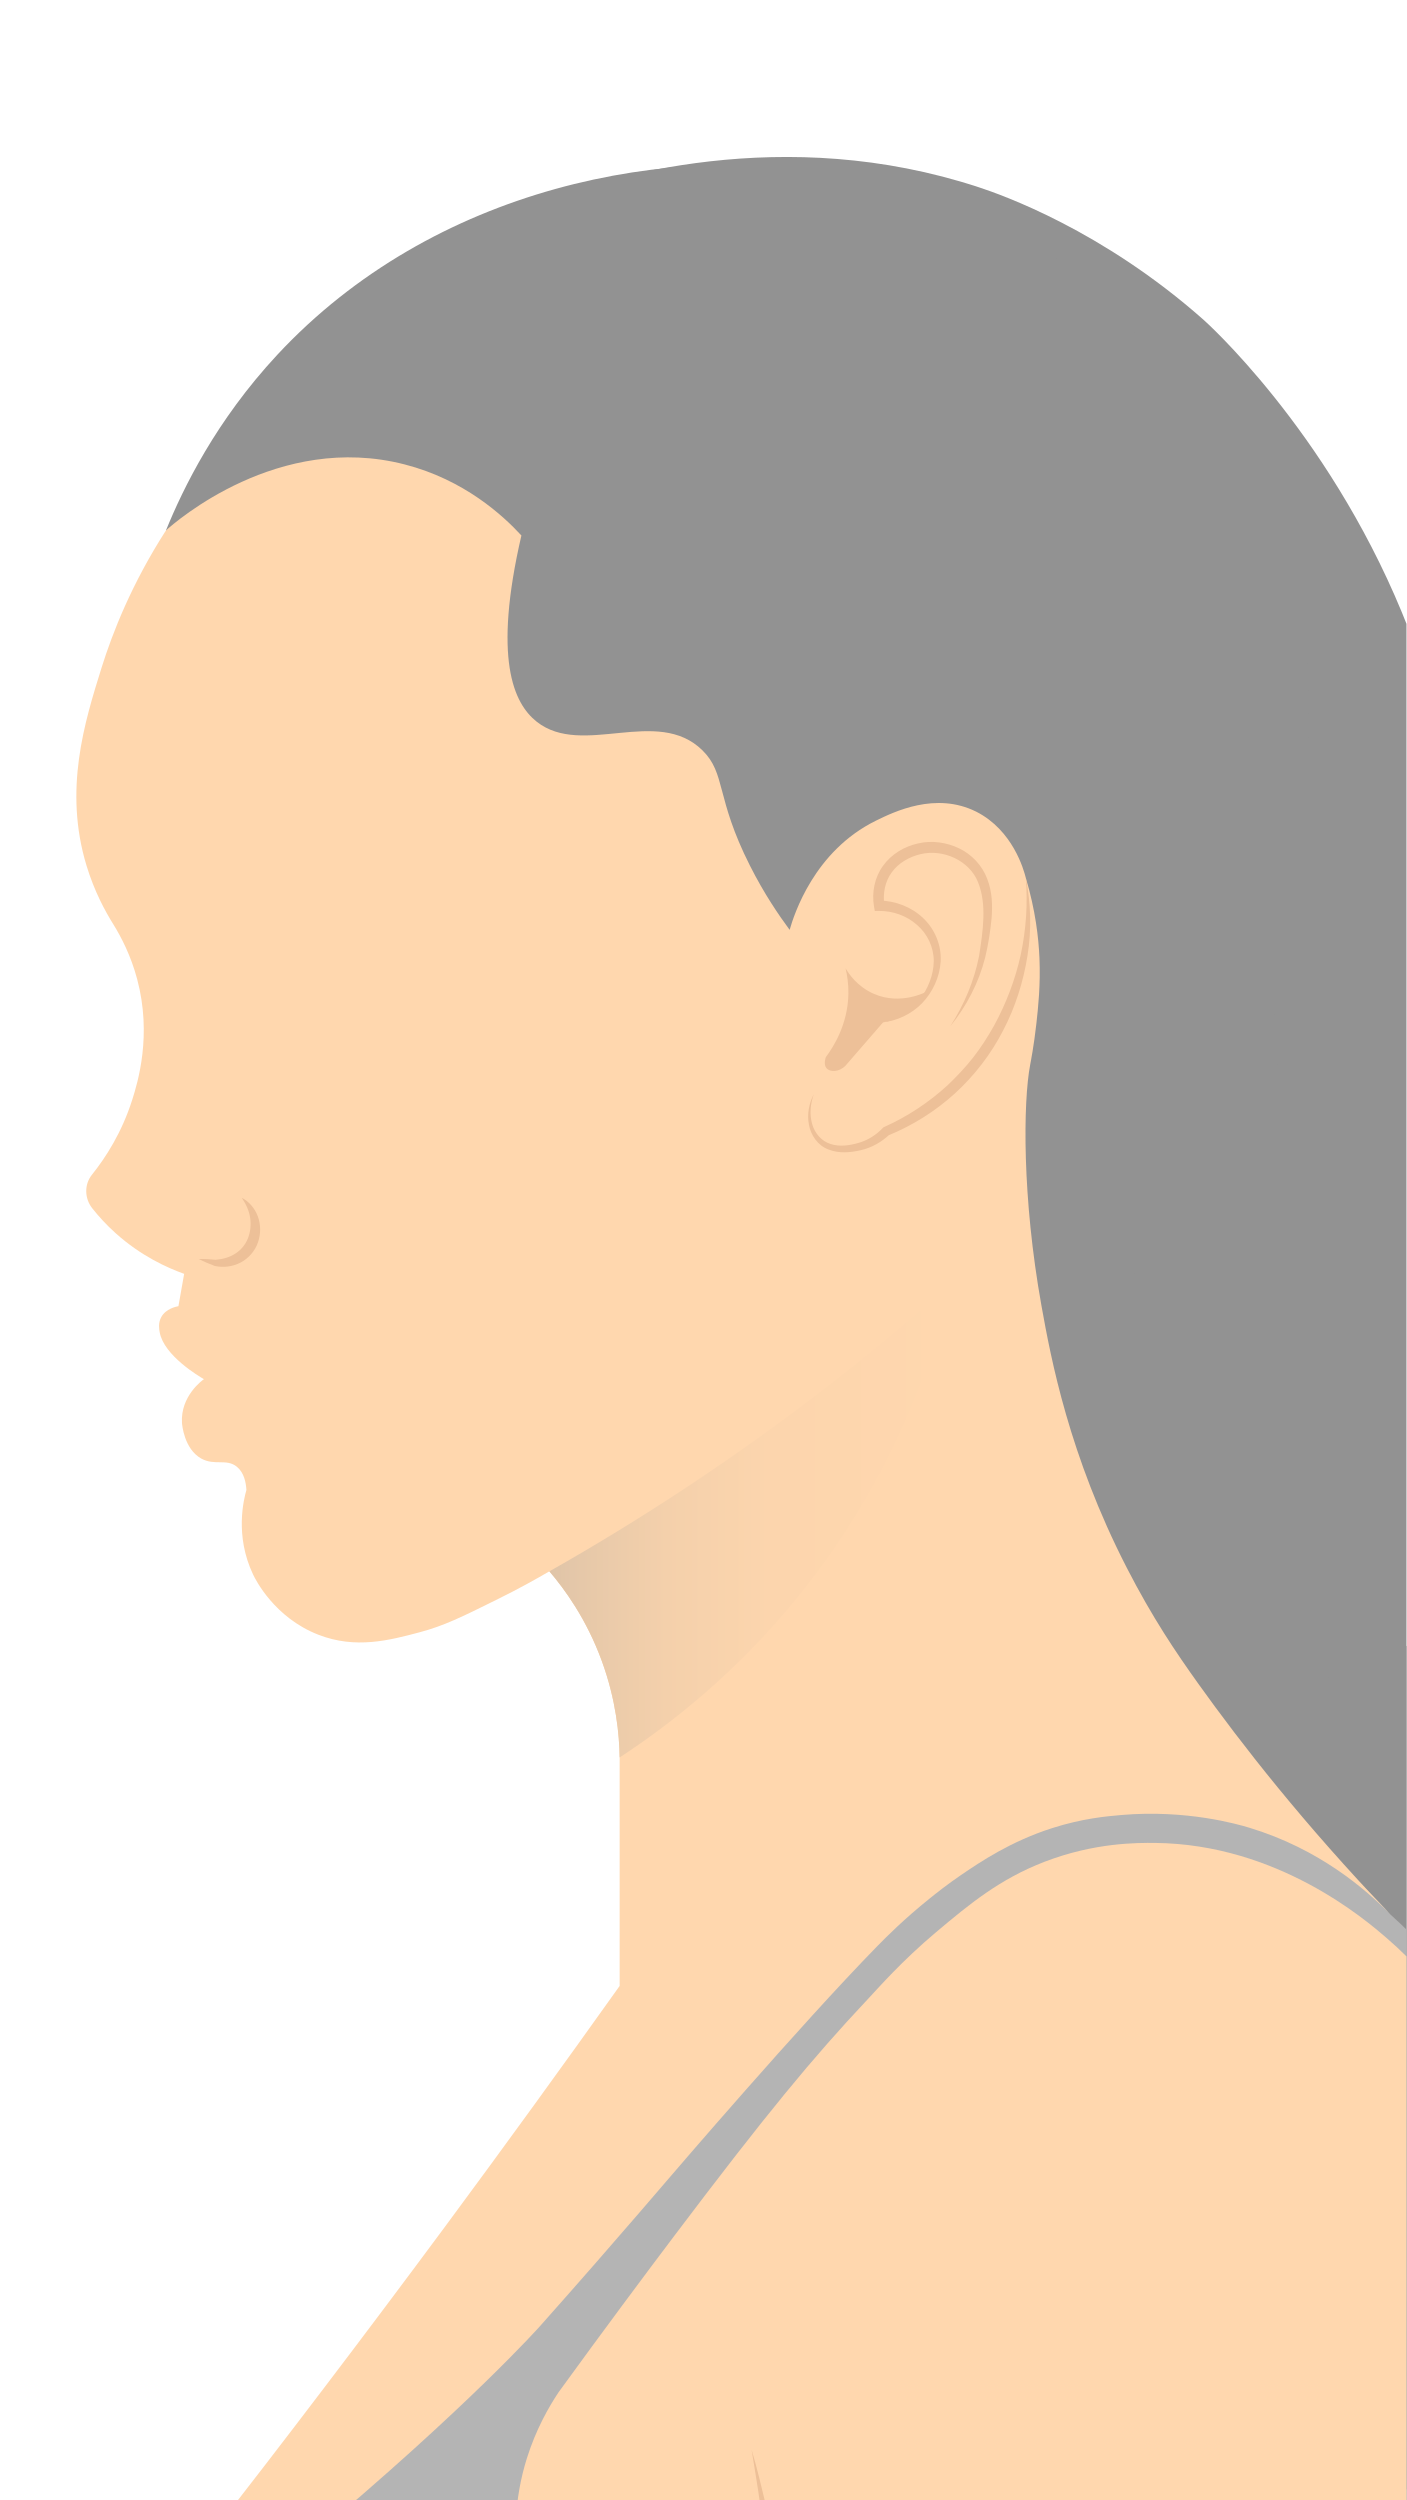
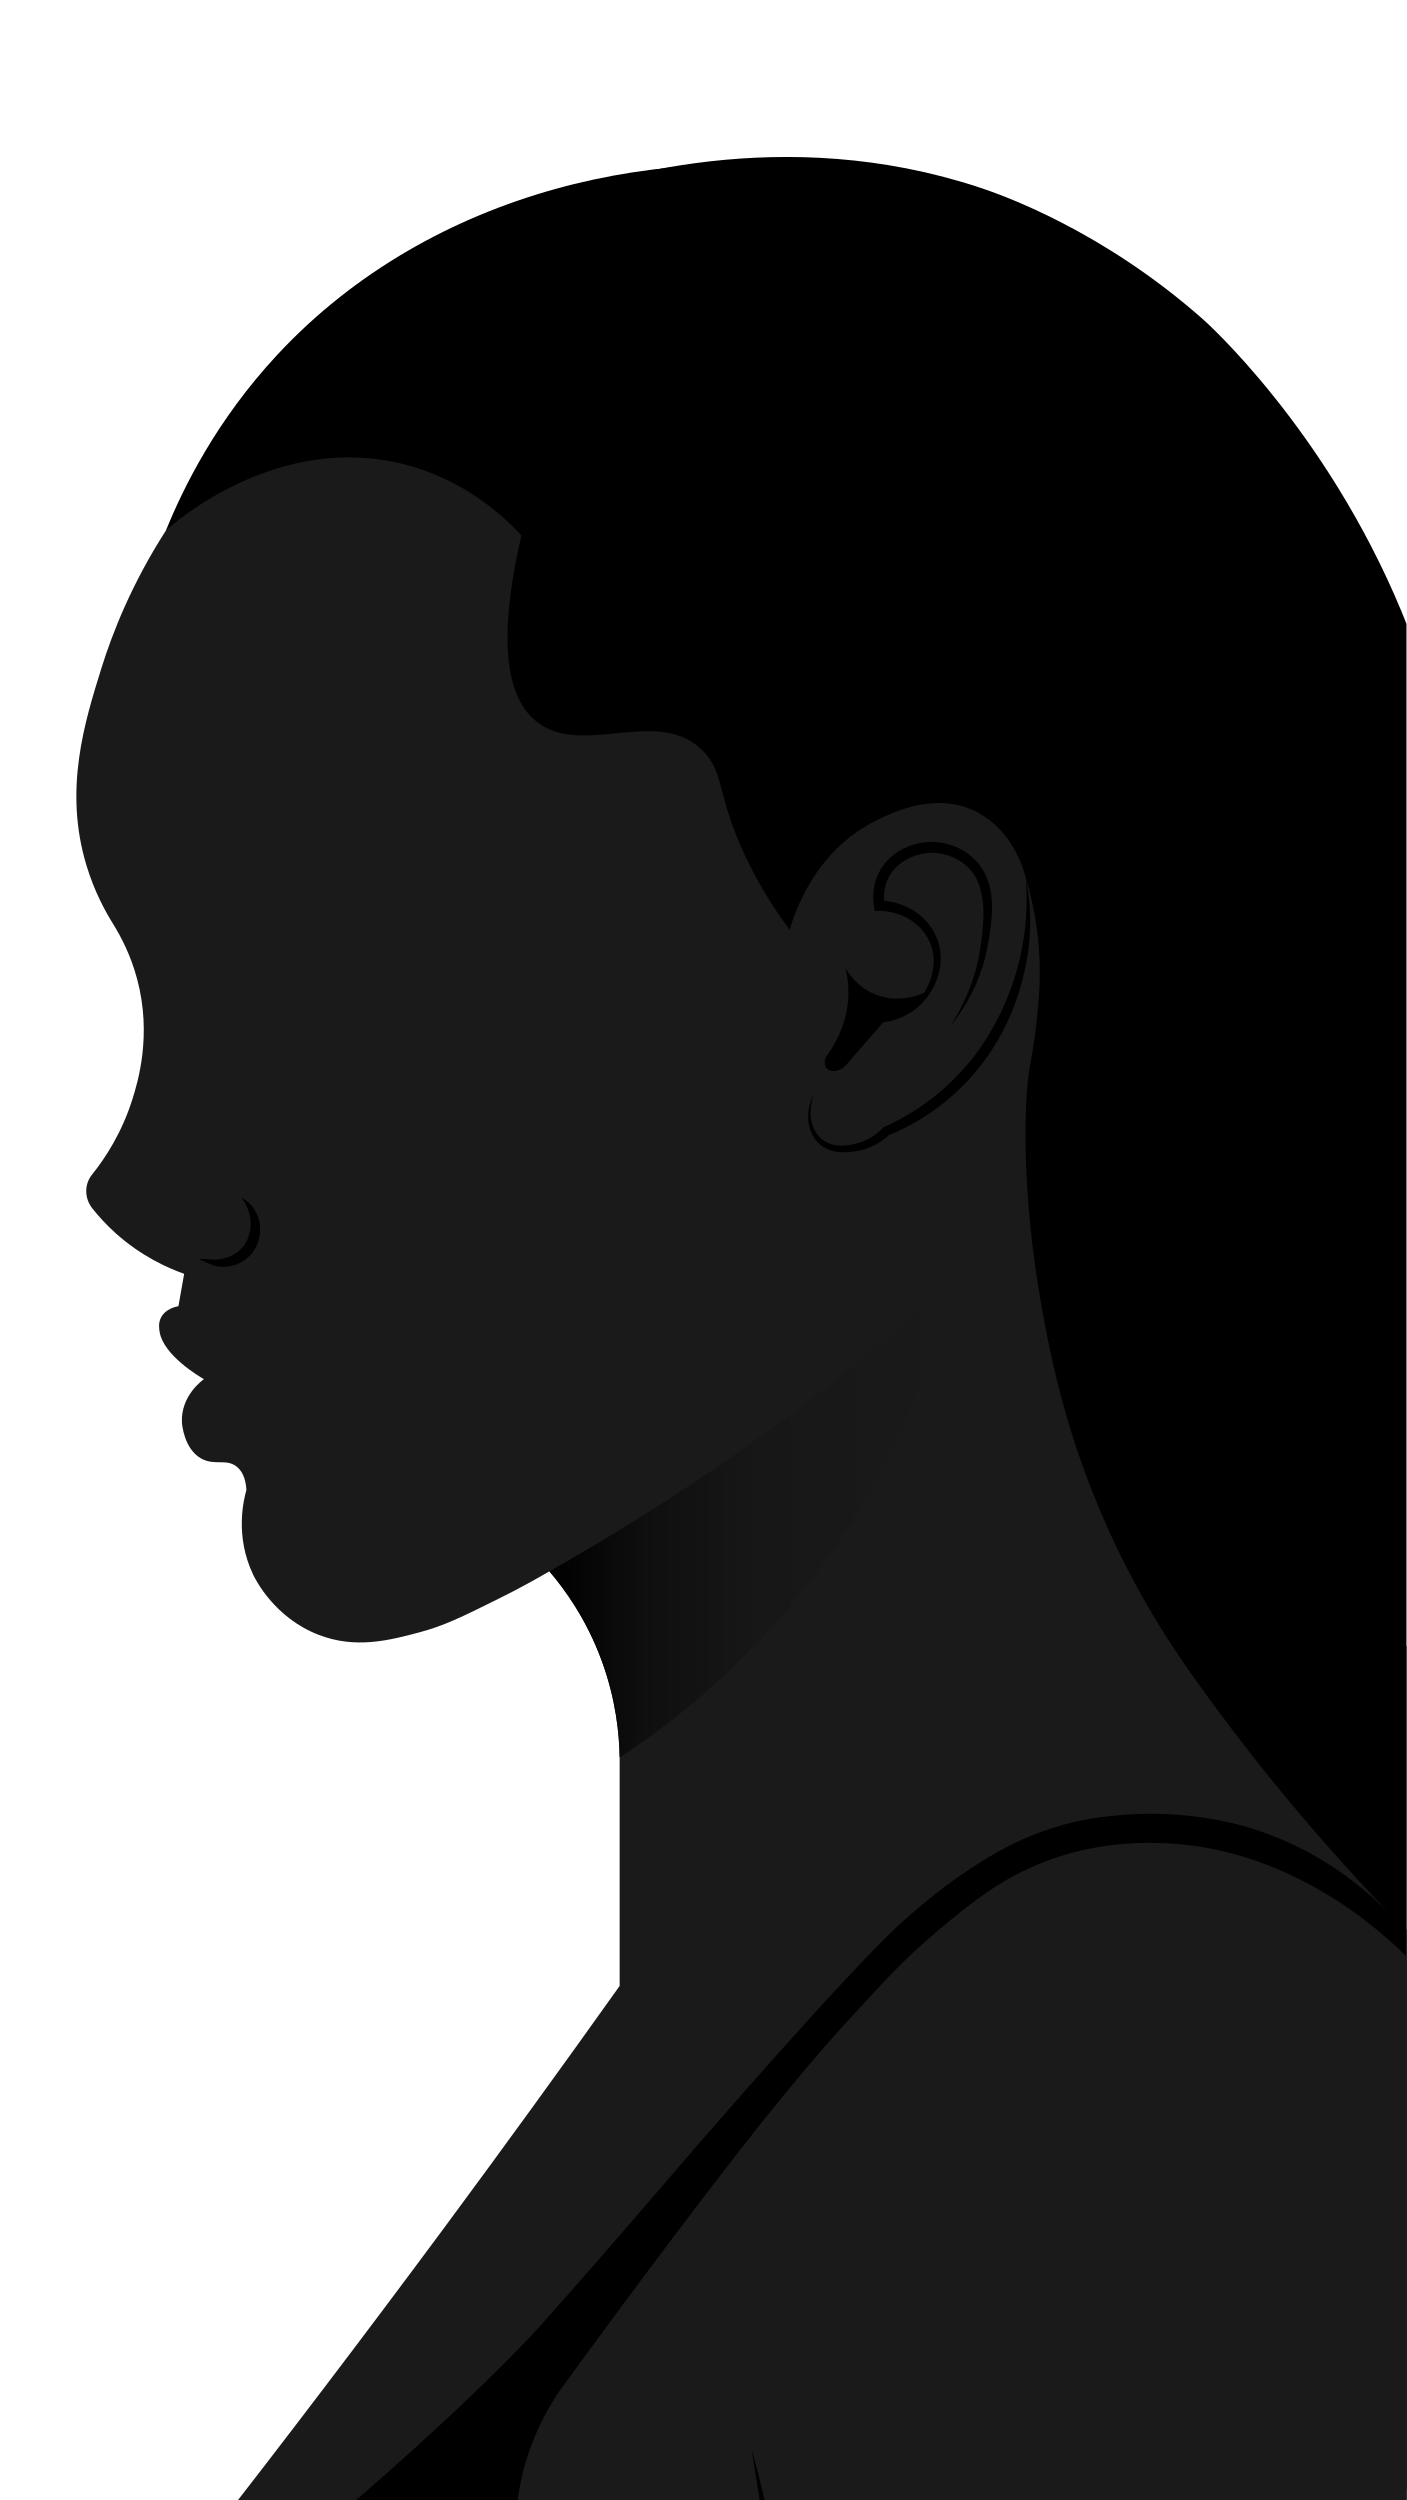
<svg xmlns="http://www.w3.org/2000/svg" id="Layer_2" data-name="Layer 2" viewBox="0 0 2075.38 3688.98">
  <defs>
    <style>
      .cls-1 {
-         fill: #b4b4b4;
+         clip-path: url(#clippath);
      }

      .cls-2 {
-         fill: #ffd7ae;
+         fill: none;
      }

      .cls-3 {
-         fill: #929292;
+         fill: #1a1a1a;
      }

      .cls-4 {
-         clip-path: url(#clippath);
-       }
- 
-       .cls-5 {
-         fill: none;
-       }
- 
-       .cls-6 {
-         fill: #edc098;
-       }
- 
-       .cls-7 {
        fill: url(#linear-gradient);
      }
    </style>
    <clipPath id="clippath">
-       <rect class="cls-5" x="0" y="0" width="2075.38" height="3688.98" transform="translate(2075.38 3688.98) rotate(-180)" />
+       <rect class="cls-2" x="0" y="0" width="2075.38" height="3688.98" transform="translate(2075.38 3688.98) rotate(-180)" />
    </clipPath>
-     <linearGradient id="linear-gradient" x1="672.24" y1="2243.96" x2="1264.71" y2="2243.96" gradientTransform="translate(2075.38) rotate(-180) scale(1 -1)" gradientUnits="userSpaceOnUse">
-       <stop offset="0" stop-color="#ffd7ae" />
-       <stop offset=".45" stop-color="#fcd5ad" />
-       <stop offset=".71" stop-color="#f4d0ab" />
-       <stop offset=".92" stop-color="#e6c8a9" />
-       <stop offset="1" stop-color="#dfc4a8" />
+     <linearGradient id="linear-gradient" x1="-3498.74" y1="2243.96" x2="-2906.27" y2="2243.96" gradientTransform="translate(-2095.6) rotate(-180) scale(1 -1)" gradientUnits="userSpaceOnUse">
+       <stop offset="0" stop-color="#1a1a1a" />
+       <stop offset=".48" stop-color="#171717" />
+       <stop offset=".76" stop-color="#0f0f0f" />
+       <stop offset=".98" stop-color="#010101" />
+       <stop offset="1" stop-color="#000" />
    </linearGradient>
  </defs>
  <g id="Layer_1-2" data-name="Layer 1">
-     <g class="cls-4">
+     <g class="cls-1">
      <g>
-         <path class="cls-3" d="m1737.63,3685.72c-93.82,0-187.65.02-281.47.03-12.76-380.99-46.65-785.61-109.84-1209.82-127.68-857.26-343.95-1588.95-563.42-2174.06,112.35-41.59,373.99-120.11,661.44-25.54,33.87,11.14,182.39,63.25,331.77,195.71,0,0,180.32,159.89,292.56,431.77,135.89,329.15,251.98,1145.78,251.32,2234.72-3.86,175.39-7.71,350.78-11.56,526.17-190.27,7.01-380.53,14.02-570.8,21.03Z" />
-         <path class="cls-3" d="m2297.53,2363.26c3.94,71.08,16.27,175.52,56.78,294.06,60.63,177.39,132.88,235.67,179.53,373.72,31.51,93.23,54.67,232.69,8.72,427.4,5.12-46.4,9.83-148.95-43.88-258.93-31.91-65.35-73.25-110.41-103.29-137.99,28.08,66.23,65.03,171.88,75.82,304.69,21.46,263.93-80.44,388.34-72.68,632.78,3.12,98.35,24.84,242.82,117.54,417.88-40.8-33.31-116.2-103.93-166.9-219.43-54.21-123.49-51.95-233.96-47.44-286.88-26.04,112.57-49.16,271.36-33.31,459.71,10.27,121.95,34.39,226.79,60.19,310.7-31.94-45.75-63.89-91.51-95.83-137.26-29.69,93.25-61.17,230.37-57.35,397.15,5.61,244.48,84.28,431.17,136.52,532.64-44.76-40.53-98.07-96.06-149.23-168.79-49.31-70.11-82.83-136.58-105.68-190.91-4.75,97.18-4.38,207.43,5.82,328.01,12.81,151.5,38.25,285.26,66.78,397.9-46.5-54.05-102.02-128.84-151.26-225.44-50.64-99.36-78.8-190.7-95.08-261.39-19.56,48.57-47.29,104.03-87.12,160.92-14.26,20.37-28.74,39.02-43.07,56.04,20.53-65.57,46.62-163.33,61.41-283.85,36.55-297.83-20.86-531.33-41.71-617.53-247.76-1023.99-371.63-1535.99-212.7-1842.27,79.39-153,260.88-350.79,737.43-462.91Z" />
-         <path class="cls-3" d="m244.93,782.59c25.33-62.3,73.87-161.89,164.21-259.03,229.22-246.45,579.28-317.7,853.52-264.1,71.06,13.89,195.72,39.77,318.42,138.61,106.28,85.61,161.07,185.57,187.31,243.5,40.84,38.88,99.31,105.4,134.86,202.29,22.06,60.14,32.68,124.84,26.22,269.72-4.66,104.59-18.1,248.47-56.19,419.57,23.71,57.98,19.24,101.79,14.98,123.62-16.44,84.35-87.29,136.04-150.57,182.22-38.55,28.13-73.36,46.49-96.62,57.56-25.92,20.08-66.29,46.12-119.93,59.92-92.79,23.88-265.85,21.6-629.35-324.66-173.93-165.68-420.74-438.01-646.86-849.2Z" />
-         <path class="cls-1" d="m2222.19,4212.6c-114.95,331.27-229.89,662.54-344.83,993.8-271.08,7.22-542.17,14.45-813.25,21.67-224.1-29.25-456.16-52.9-695.84-69.61-53.05-3.7-105.74-7.01-158.08-9.94-42.1-2.34-96-.53-156.28,14-24.35,5.87-46.45,13.02-66.18,20.6,0-62.44,0-124.88,0-187.32-34.09-29.45-85.56-81.04-126.12-158.57-80.85-154.56-60.69-302.07-53.69-348.39,15.93-105.43,56.31-177.67,92.4-242.25,50.35-90.07,91.61-130.05,218.52-277.21,48.15-55.83,118.45-138.48,202.71-241.92,220.46-197.47,386.58-368.35,499.06-489.82,172.59-186.38,390.35-330.96,545.69-531.95,15.68-20.29,59.98-79.19,137.36-104.89,63.99-21.25,120.24-9.72,179.82,2.5,126.8,26,213.36,88.3,254.77,118.77,51.09,37.59,88.43,75.15,112.97,102.49,18.55,16.49,45.46,42.54,72.92,78.37,99.41,129.7,119.19,274.1,136.22,410.04,5.91,47.2,11.77,112.83,11.23,192.05-16.46,235.87-32.93,471.73-49.39,707.6Z" />
-         <path class="cls-2" d="m1990.47,4384.85c33.64-6.56,82.3-20.87,128.8-55.84,13.58-10.21,37.05-24.96,60.94-51.9,30.45-34.32,58.63-85.21,78.91-245.3,12.95-102.25,13.24-162.36,13.24-162.36,1.09-226.96-13.67-502.51-18.86-594.36-5.04-53.18-31.21-263.71-207.91-415.82-30.66-26.39-160.28-137.97-340.9-139.86-27.42-.29-90.04-.35-163.02,27.67-66.28,25.45-111.13,62.57-160.08,103.75-51.49,43.32-85.1,82.15-102.08,100.21-79.86,84.92-149.5,169.13-284.71,348.39-43.98,58.3-102.35,136.56-170.45,230.39-14.61,21.9-33.39,54.72-46.83,97.4-38.85,123.35-.59,237.03,14.98,282.83,79.53,233.86,319.88,343.26,361.5,361.5-15.31,115.44-35.94,278.46-57.44,474.51-16.68,152.06-33.3,316.37-44.95,459.53-15.6,191.49-25.29,465.72,5,811.66-30.21,97.44-59.1,204.42-84.29,320.29-25.14,115.69-43.24,224.86-56.19,325.91-17.2,262.41-44.22,540.99-84.29,833.51-49.77,363.29-113.24,701.21-183.56,1011.45-40.31,57.95-93.75,145.57-136.73,260.36-65.26,174.28-73.85,324.3-78.67,421.44-5.31,107,4.13,127.54,3.72,421.47-.07,55.4-.47,100.86-.8,130.58,2.55,15.74,7.59,42.79,17.32,75.45,20.06,67.31,43.63,103.24,86.97,194.96,9.96,21.08,25.38,54.43,43.26,96.59,8.63,16.04,26.22,25.01,43.7,22.48,19.12-2.78,34.29-18.78,36.21-38.71,3.25,16.71,6.5,33.42,9.75,50.13,8.63,47.05,56.25,74.76,97.02,62.25,37.75-11.59,61.64-55.22,48.7-97.4-5.58-31.39-11.16-62.79-16.74-94.18,18.76.31,62.69-1.55,107.27-29.44,62.63-39.19,81.34-101.46,85.48-116.77,16.07,12.94,37.34,16.64,55.62,9.38,20.27-8.04,28.37-26.17,29.97-29.97,19.98-45.79,39.96-91.57,59.94-137.36,6.02-14.55,12.2-33.04,16.24-54.94,5.08-27.59,5.11-51.68,3.75-69.93,9.16-218.94,18.31-437.88,27.47-656.82,3.65-29.02,5.7-63.12,3.75-101.15-3.33-64.83-17.17-118.9-31-158.92-4.42-8.9-9.84-22.42-12.08-39.63-2.86-21.98.74-39.97,3.75-50.57,133.63-436.75,228.63-798.46,294.07-1065.77,50.39-205.86,84.59-361.26,116.13-531.95,59.87-324.02,81.63-548.91,89.91-644.33,7.79-89.73,12.3-164.66,14.98-217.28,42.7-214.66,91.17-434.61,146.1-659.32,20.86-85.31,42.21-169.54,64.02-252.68,23.82-186.81,47.64-373.62,71.46-560.44,13.88-87.04,27.77-174.08,41.65-261.12Z" />
-         <path class="cls-2" d="m195.03,1623.11c-15.3,48.04-38.85,84.71-59.34,110.28-11.61,14.49-11.03,35.08.5,49.63,9.37,11.83,20.73,24.36,34.39,36.64,37.76,33.88,76.2,51.08,101.15,60.01-2.7,15.85-5.56,31.86-8.43,47.71-3.37.67-18.37,3.54-25.29,16.01-4.89,8.77-3.2,17.87-2.36,22.59,6.24,34.39,58.33,65.07,65.24,69.12-2.02,1.35-34.89,24.95-32.37,64.73.17,1.69,2.86,38.1,28.49,52.43,20.06,10.96,37.09-.51,52.6,12.14,10.62,8.77,13.32,23.09,13.99,34.22-3.88,13.65-17.53,67.26,9.94,124.91,3.2,6.74,31.19,63.38,96.26,88.67,54.96,21.41,104.85,8.26,149.7-3.71,35.4-9.44,61.87-22.42,112.44-47.54,33.38-16.35,60.18-31.52,78.72-42.31,22.59,26.47,54.79,70.46,77.38,132.33,21.07,57.65,25.79,108.56,26.3,142.28v337.15c-83.45,117.33-169.08,235.5-257.25,354.68-118.68,160.31-237.02,315.91-354.68,466.95-6.24,10.79-26.81,47.54-14.5,60.86,0,0,2.53,2.7,6.58,3.88,59.17,17.2,162.67-69.62,162.67-69.62,235.17-197.06,339.68-314.73,339.68-314.73,30.4-34.21,57.45-64.95,81.61-92.6,47.5-54.36,83.4-96.17,110.73-128.06,0,0,191.76-224.07,305.93-340.63,13.35-13.63,39.07-39.45,76.17-69.3,10.11-8.14,26.04-20.9,47.14-35.28,29.37-20.01,73.23-49.45,133.97-68.95,44.7-14.35,80.66-17.52,102.33-19.39,95.75-8.26,171.44,13.49,188.64,18.71,103,31.19,171.95,90.86,207.86,127.61-127.61-133.18-220.16-252.19-282.87-339.85-33.34-46.61-68.04-97.95-105.74-171.39-85.16-165.9-111.83-308.39-125.88-386.82-28.6-159.58-27.11-299.95-16.58-355.51.88-4.63,5.5-28.13,9.09-60.31,2.67-23.92,6.27-57.33,4.58-96.9-1.25-29.3-5.76-70.3-20.19-118.54-3.03-12.14-19.22-70.13-72.99-97.44-59.85-30.01-121.54.17-148.01,13.15-91.37,44.84-121.04,138.91-127.44,161.16-15.34-20.73-37.42-52.76-58.66-94.91-50.91-100.81-35.07-135.53-69.96-169.92-66.76-65.74-177,11.13-244.6-42.31-34.39-27.14-64.57-93.22-22.59-274.78-26.97-29.33-84.29-82.27-172.28-104.85-186.11-48.04-337.83,84.46-352.15,97.27-50.91,79.23-78.9,151.21-94.91,202.12-25.46,81.59-56.31,180.54-22.42,292.48,11.63,38.27,27.64,67.6,39.78,86.99,11.12,18.04,25.62,45.35,35.07,80.92,21.91,82.6,1.01,151.38-7.42,178.02Z" />
-         <path class="cls-7" d="m810.67,2318.65c22.59,26.47,54.79,70.46,77.38,132.33,21.07,57.65,25.79,108.56,26.3,142.28,74.44-48.65,171.19-124.05,262.15-235.97,143.65-176.75,201.59-356.89,226.64-462.65-110.45,98.24-239.83,200.68-389.67,299.77-69.26,45.8-137.1,87.05-202.8,124.24Z" />
-         <path class="cls-6" d="m1513.63,1295.23c3.12,38.2.47,76.37-7.36,113.23-8.05,36.88-21.63,72.34-39.54,105.14-9.16,16.31-19.24,32.08-30.71,46.8-11.56,14.65-24.38,28.23-37.88,41.08-27.49,25.2-59.04,46.08-93.25,61.4l-1.36.61-.82.86c-9.58,10.19-21.79,18.02-35.33,21.94-13.86,4.08-28.61,6.13-41.77,1.75-13.16-3.99-23.41-15.59-27.25-29.64-3.99-14.01-2.65-29.58,2.49-43.79-7.01,13.4-10.21,29.36-7.21,44.91,2.67,15.31,12.99,30.93,28.96,36.71,15.59,6.14,32.5,4.48,47.61.99,15.82-3.62,30.51-11.86,42.3-23.07l-2.17,1.47c36.09-14.77,69.78-35.76,98.72-62.17,28.93-26.4,53.17-57.95,71.06-92.67,18.12-34.62,29.98-72.22,36.01-110.47,6.29-38.3,5.07-77.57-2.5-115.08Z" />
-         <path class="cls-6" d="m1402.2,1514.42c23.82-29.52,42.15-64.25,51.57-101.75,4.54-18.92,7.39-37.56,9.36-56.97,1.6-19.28,1.1-39.74-6.47-59.04-7.25-19.35-22.62-35.93-41.38-44.83-18.44-8.9-40.36-12.1-60.64-7.26-20.13,4.41-39.3,15.71-51.71,33.09-12.57,17.28-16.75,39.67-13.24,59.98l1.14,6.59,6.43-.05c20.24-.17,40.55,7.04,55.74,20.5,15.44,13.13,24.93,33.06,24.84,53.63-.22,20.55-8.72,41.51-21.81,58.04-13.6,16.48-33.5,27.66-54.98,32.44,21.95-2.13,43.54-12.02,59.5-28.36,15.75-16.52,26.01-38.3,27.51-61.82,1.35-23.56-8.53-47.6-25.9-63.92-17.28-16.54-41.02-25.45-64.8-25.93l7.56,6.54c-2.36-17.05.99-34.75,11.07-48.23,9.84-13.6,25.5-22.69,42.25-26.65,33.06-8.15,72.43,9.24,85.06,41.65,13.11,32.6,7.11,72.18,1.41,108.56-7.14,36.62-21.99,71.81-42.51,103.78Z" />
-         <path class="cls-6" d="m1370.05,1461.93c-4.86,2.64-41.13,21.51-80.24,4.72-25.09-10.77-37.79-30.39-42.14-37.93,2.54,10.5,4.43,23.15,4.21,37.46-.68,45.33-22.08,78.69-33.25,93.65-.19.47-3.98,10.6.94,16.39,5.02,5.91,18.25,6.27,28.09-3.75,18.51-21.35,37.02-42.7,55.54-64.05,8.27-1.37,23.67-5.03,39.43-16.22,14.94-10.61,23.31-23.09,27.42-30.28Z" />
-         <path class="cls-6" d="m1154.02,4271.57c4.2-27.29,6.84-54.75,9.52-82.24,2.17-27.52,3.61-55.11,4.63-82.72,2-55.23.59-110.57-3-165.75-3.91-55.15-10.14-110.16-19.58-164.61-4.76-27.22-9.99-54.34-15.87-81.32-6.4-26.87-12.76-53.72-20.66-80.17,4.27,27.26,9.05,54.37,12.75,81.65,4.24,27.17,8.05,54.39,11.27,81.67,6.45,54.55,12.19,109.15,15.71,163.91,3.96,54.74,5.79,109.59,6.8,164.52.85,54.94-.24,109.92-1.57,165.08Z" />
-         <path class="cls-6" d="m293.35,1857.79c7.75,4.02,15.67,7.29,23.65,10.29l.59.1c12.53,2.59,25.71.88,37.6-5.25,11.75-6.22,21.24-17.09,25.49-29.77,4.4-12.57,4.15-26.17-.21-38.28-4.5-12-13.06-22-23.71-27.4,6.71,9.75,11.09,20.05,12.47,30.36,1.48,10.2.06,20.7-3.51,29.76-3.68,9-9.99,16.74-18.21,22.04-8.11,5.4-18.55,8.45-28.98,9.24l.59.1c-8.49-.83-17.05-1.39-25.77-1.2Z" />
+         <path d="m1737.63,3685.72c-93.82,0-187.65.02-281.47.03-12.76-380.99-46.65-785.61-109.84-1209.82-127.68-857.26-343.95-1588.95-563.42-2174.06,112.35-41.59,373.99-120.11,661.44-25.54,33.87,11.14,182.39,63.25,331.77,195.71,0,0,180.32,159.89,292.56,431.77,135.89,329.15,251.98,1145.78,251.32,2234.72-3.86,175.39-7.71,350.78-11.56,526.17-190.27,7.01-380.53,14.02-570.8,21.03Z" />
+         <path d="m2297.53,2363.26c3.94,71.08,16.27,175.52,56.78,294.06,60.63,177.39,132.88,235.67,179.53,373.72,31.51,93.23,54.67,232.69,8.72,427.4,5.12-46.4,9.83-148.95-43.88-258.93-31.91-65.35-73.25-110.41-103.29-137.99,28.08,66.23,65.03,171.88,75.82,304.69,21.46,263.93-80.44,388.34-72.68,632.78,3.12,98.35,24.84,242.82,117.54,417.88-40.8-33.31-116.2-103.93-166.9-219.43-54.21-123.49-51.95-233.96-47.44-286.88-26.04,112.57-49.16,271.36-33.31,459.71,10.27,121.95,34.39,226.79,60.19,310.7-31.94-45.75-63.89-91.51-95.83-137.26-29.69,93.25-61.17,230.37-57.35,397.15,5.61,244.48,84.28,431.17,136.52,532.64-44.76-40.53-98.07-96.06-149.23-168.79-49.31-70.11-82.83-136.58-105.68-190.91-4.75,97.18-4.38,207.43,5.82,328.01,12.81,151.5,38.25,285.26,66.78,397.9-46.5-54.05-102.02-128.84-151.26-225.44-50.64-99.36-78.8-190.7-95.08-261.39-19.56,48.57-47.29,104.03-87.12,160.92-14.26,20.37-28.74,39.02-43.07,56.04,20.53-65.57,46.62-163.33,61.41-283.85,36.55-297.83-20.86-531.33-41.71-617.53-247.76-1023.99-371.63-1535.99-212.7-1842.27,79.39-153,260.88-350.79,737.43-462.91Z" />
+         <path d="m244.93,782.59c25.33-62.3,73.87-161.89,164.21-259.03,229.22-246.45,579.28-317.7,853.52-264.1,71.06,13.89,195.72,39.77,318.42,138.61,106.28,85.61,161.07,185.57,187.31,243.5,40.84,38.88,99.31,105.4,134.86,202.29,22.06,60.14,32.68,124.84,26.22,269.72-4.66,104.59-18.1,248.47-56.19,419.57,23.71,57.98,19.24,101.79,14.98,123.62-16.44,84.35-87.29,136.04-150.57,182.22-38.55,28.13-73.36,46.49-96.62,57.56-25.92,20.08-66.29,46.12-119.93,59.92-92.79,23.88-265.85,21.6-629.35-324.66-173.93-165.68-420.74-438.01-646.86-849.2Z" />
+         <path d="m2222.19,4212.6c-114.95,331.27-229.89,662.54-344.83,993.8-271.08,7.22-542.17,14.45-813.25,21.67-224.1-29.25-456.16-52.9-695.84-69.61-53.05-3.7-105.74-7.01-158.08-9.94-42.1-2.34-96-.53-156.28,14-24.35,5.87-46.45,13.02-66.18,20.6,0-62.44,0-124.88,0-187.32-34.09-29.45-85.56-81.04-126.12-158.57-80.85-154.56-60.69-302.07-53.69-348.39,15.93-105.43,56.31-177.67,92.4-242.25,50.35-90.07,91.61-130.05,218.52-277.21,48.15-55.83,118.45-138.48,202.71-241.92,220.46-197.47,386.58-368.35,499.06-489.82,172.59-186.38,390.35-330.96,545.69-531.95,15.68-20.29,59.98-79.19,137.36-104.89,63.99-21.25,120.24-9.72,179.82,2.5,126.8,26,213.36,88.3,254.77,118.77,51.09,37.59,88.43,75.15,112.97,102.49,18.55,16.49,45.46,42.54,72.92,78.37,99.41,129.7,119.19,274.1,136.22,410.04,5.91,47.2,11.77,112.83,11.23,192.05-16.46,235.87-32.93,471.73-49.39,707.6Z" />
+         <path class="cls-3" d="m1990.47,4384.85c33.64-6.56,82.3-20.87,128.8-55.84,13.58-10.21,37.05-24.96,60.94-51.9,30.45-34.32,58.63-85.21,78.91-245.3,12.95-102.25,13.24-162.36,13.24-162.36,1.09-226.96-13.67-502.51-18.86-594.36-5.04-53.18-31.21-263.71-207.91-415.82-30.66-26.39-160.28-137.97-340.9-139.86-27.42-.29-90.04-.35-163.02,27.67-66.28,25.45-111.13,62.57-160.08,103.75-51.49,43.32-85.1,82.15-102.08,100.21-79.86,84.92-149.5,169.13-284.71,348.39-43.98,58.3-102.35,136.56-170.45,230.39-14.61,21.9-33.39,54.72-46.83,97.4-38.85,123.35-.59,237.03,14.98,282.83,79.53,233.86,319.88,343.26,361.5,361.5-15.31,115.44-35.94,278.46-57.44,474.51-16.68,152.06-33.3,316.37-44.95,459.53-15.6,191.49-25.29,465.72,5,811.66-30.21,97.44-59.1,204.42-84.29,320.29-25.14,115.69-43.24,224.86-56.19,325.91-17.2,262.41-44.22,540.99-84.29,833.51-49.77,363.29-113.24,701.21-183.56,1011.45-40.31,57.95-93.75,145.57-136.73,260.36-65.26,174.28-73.85,324.3-78.67,421.44-5.31,107,4.13,127.54,3.72,421.47-.07,55.4-.47,100.86-.8,130.58,2.55,15.74,7.59,42.79,17.32,75.45,20.06,67.31,43.63,103.24,86.97,194.96,9.96,21.08,25.38,54.43,43.26,96.59,8.63,16.04,26.22,25.01,43.7,22.48,19.12-2.78,34.29-18.78,36.21-38.71,3.25,16.71,6.5,33.42,9.75,50.13,8.63,47.05,56.25,74.76,97.02,62.25,37.75-11.59,61.64-55.22,48.7-97.4-5.58-31.39-11.16-62.79-16.74-94.18,18.76.31,62.69-1.55,107.27-29.44,62.63-39.19,81.34-101.46,85.48-116.77,16.07,12.94,37.34,16.64,55.62,9.38,20.27-8.04,28.37-26.17,29.97-29.97,19.98-45.79,39.96-91.57,59.94-137.36,6.02-14.55,12.2-33.04,16.24-54.94,5.08-27.59,5.11-51.68,3.75-69.93,9.16-218.94,18.31-437.88,27.47-656.82,3.65-29.02,5.7-63.12,3.75-101.15-3.33-64.83-17.17-118.9-31-158.92-4.42-8.9-9.84-22.42-12.08-39.63-2.86-21.98.74-39.97,3.75-50.57,133.63-436.75,228.63-798.46,294.07-1065.77,50.39-205.86,84.59-361.26,116.13-531.95,59.87-324.02,81.63-548.91,89.91-644.33,7.79-89.73,12.3-164.66,14.98-217.28,42.7-214.66,91.17-434.61,146.1-659.32,20.86-85.31,42.21-169.54,64.02-252.68,23.82-186.81,47.64-373.62,71.46-560.44,13.88-87.04,27.77-174.08,41.65-261.12Z" />
+         <path class="cls-3" d="m195.03,1623.11c-15.3,48.04-38.85,84.71-59.34,110.28-11.61,14.49-11.03,35.08.5,49.63,9.37,11.83,20.73,24.36,34.39,36.64,37.76,33.88,76.2,51.08,101.15,60.01-2.7,15.85-5.56,31.86-8.43,47.71-3.37.67-18.37,3.54-25.29,16.01-4.89,8.77-3.2,17.87-2.36,22.59,6.24,34.39,58.33,65.07,65.24,69.12-2.02,1.35-34.89,24.95-32.37,64.73.17,1.69,2.86,38.1,28.49,52.43,20.06,10.96,37.09-.51,52.6,12.14,10.62,8.77,13.32,23.09,13.99,34.22-3.88,13.65-17.53,67.26,9.94,124.91,3.2,6.74,31.19,63.38,96.26,88.67,54.96,21.41,104.85,8.26,149.7-3.71,35.4-9.44,61.87-22.42,112.44-47.54,33.38-16.35,60.18-31.52,78.72-42.31,22.59,26.47,54.79,70.46,77.38,132.33,21.07,57.65,25.79,108.56,26.3,142.28v337.15c-83.45,117.33-169.08,235.5-257.25,354.68-118.68,160.31-237.02,315.91-354.68,466.95-6.24,10.79-26.81,47.54-14.5,60.86,0,0,2.53,2.7,6.58,3.88,59.17,17.2,162.67-69.62,162.67-69.62,235.17-197.06,339.68-314.73,339.68-314.73,30.4-34.21,57.45-64.95,81.61-92.6,47.5-54.36,83.4-96.17,110.73-128.06,0,0,191.76-224.07,305.93-340.63,13.35-13.63,39.07-39.45,76.17-69.3,10.11-8.14,26.04-20.9,47.14-35.28,29.37-20.01,73.23-49.45,133.97-68.95,44.7-14.35,80.66-17.52,102.33-19.39,95.75-8.26,171.44,13.49,188.64,18.71,103,31.19,171.95,90.86,207.86,127.61-127.61-133.18-220.16-252.19-282.87-339.85-33.34-46.61-68.04-97.95-105.74-171.39-85.16-165.9-111.83-308.39-125.88-386.82-28.6-159.58-27.11-299.95-16.58-355.51.88-4.63,5.5-28.13,9.09-60.31,2.67-23.92,6.27-57.33,4.58-96.9-1.25-29.3-5.76-70.3-20.19-118.54-3.03-12.14-19.22-70.13-72.99-97.44-59.85-30.01-121.54.17-148.01,13.15-91.37,44.84-121.04,138.91-127.44,161.16-15.34-20.73-37.42-52.76-58.66-94.91-50.91-100.81-35.07-135.53-69.96-169.92-66.76-65.74-177,11.13-244.6-42.31-34.39-27.14-64.57-93.22-22.59-274.78-26.97-29.33-84.29-82.27-172.28-104.85-186.11-48.04-337.83,84.46-352.15,97.27-50.91,79.23-78.9,151.21-94.91,202.12-25.46,81.59-56.31,180.54-22.42,292.48,11.63,38.27,27.64,67.6,39.78,86.99,11.12,18.04,25.62,45.35,35.07,80.92,21.91,82.6,1.01,151.38-7.42,178.02Z" />
+         <path class="cls-4" d="m810.67,2318.65c22.59,26.47,54.79,70.46,77.38,132.33,21.07,57.65,25.79,108.56,26.3,142.28,74.44-48.65,171.19-124.05,262.15-235.97,143.65-176.75,201.59-356.89,226.64-462.65-110.45,98.24-239.83,200.68-389.67,299.77-69.26,45.8-137.1,87.05-202.8,124.24Z" />
+         <path d="m1513.63,1295.23c3.12,38.2.47,76.37-7.36,113.23-8.05,36.88-21.63,72.34-39.54,105.14-9.16,16.31-19.24,32.08-30.71,46.8-11.56,14.65-24.38,28.23-37.88,41.08-27.49,25.2-59.04,46.08-93.25,61.4l-1.36.61-.82.86c-9.58,10.19-21.79,18.02-35.33,21.94-13.86,4.08-28.61,6.13-41.77,1.75-13.16-3.99-23.41-15.59-27.25-29.64-3.99-14.01-2.65-29.58,2.49-43.79-7.01,13.4-10.21,29.36-7.21,44.91,2.67,15.31,12.99,30.93,28.96,36.71,15.59,6.14,32.5,4.48,47.61.99,15.82-3.62,30.51-11.86,42.3-23.07l-2.17,1.47c36.09-14.77,69.78-35.76,98.72-62.17,28.93-26.4,53.17-57.95,71.06-92.67,18.12-34.62,29.98-72.22,36.01-110.47,6.29-38.3,5.07-77.57-2.5-115.08Z" />
+         <path d="m1402.2,1514.42c23.82-29.52,42.15-64.25,51.57-101.75,4.54-18.92,7.39-37.56,9.36-56.97,1.6-19.28,1.1-39.74-6.47-59.04-7.25-19.35-22.62-35.93-41.38-44.83-18.44-8.9-40.36-12.1-60.64-7.26-20.13,4.41-39.3,15.71-51.71,33.09-12.57,17.28-16.75,39.67-13.24,59.98l1.14,6.59,6.43-.05c20.24-.17,40.55,7.04,55.74,20.5,15.44,13.13,24.93,33.06,24.84,53.63-.22,20.55-8.72,41.51-21.81,58.04-13.6,16.48-33.5,27.66-54.98,32.44,21.95-2.13,43.54-12.02,59.5-28.36,15.75-16.52,26.01-38.3,27.51-61.82,1.35-23.56-8.53-47.6-25.9-63.92-17.28-16.54-41.02-25.45-64.8-25.93l7.56,6.54c-2.36-17.05.99-34.75,11.07-48.23,9.84-13.6,25.5-22.69,42.25-26.65,33.06-8.15,72.43,9.24,85.06,41.65,13.11,32.6,7.11,72.18,1.41,108.56-7.14,36.62-21.99,71.81-42.51,103.78Z" />
+         <path d="m1370.05,1461.93c-4.86,2.64-41.13,21.51-80.24,4.72-25.09-10.77-37.79-30.39-42.14-37.93,2.54,10.5,4.43,23.15,4.21,37.46-.68,45.33-22.08,78.69-33.25,93.65-.19.47-3.98,10.6.94,16.39,5.02,5.91,18.25,6.27,28.09-3.75,18.51-21.35,37.02-42.7,55.54-64.05,8.27-1.37,23.67-5.03,39.43-16.22,14.94-10.61,23.31-23.09,27.42-30.28Z" />
+         <path d="m1154.02,4271.57c4.2-27.29,6.84-54.75,9.52-82.24,2.17-27.52,3.61-55.11,4.63-82.72,2-55.23.59-110.57-3-165.75-3.91-55.15-10.14-110.16-19.58-164.61-4.76-27.22-9.99-54.34-15.87-81.32-6.4-26.87-12.76-53.72-20.66-80.17,4.27,27.26,9.05,54.37,12.75,81.65,4.24,27.17,8.05,54.39,11.27,81.67,6.45,54.55,12.19,109.15,15.71,163.91,3.96,54.74,5.79,109.59,6.8,164.52.85,54.94-.24,109.92-1.57,165.08Z" />
+         <path d="m293.35,1857.79c7.75,4.02,15.67,7.29,23.65,10.29l.59.1c12.53,2.59,25.71.88,37.6-5.25,11.75-6.22,21.24-17.09,25.49-29.77,4.4-12.57,4.15-26.17-.21-38.28-4.5-12-13.06-22-23.71-27.4,6.71,9.75,11.09,20.05,12.47,30.36,1.48,10.2.06,20.7-3.51,29.76-3.68,9-9.99,16.74-18.21,22.04-8.11,5.4-18.55,8.45-28.98,9.24l.59.1c-8.49-.83-17.05-1.39-25.77-1.2Z" />
      </g>
    </g>
  </g>
</svg>
